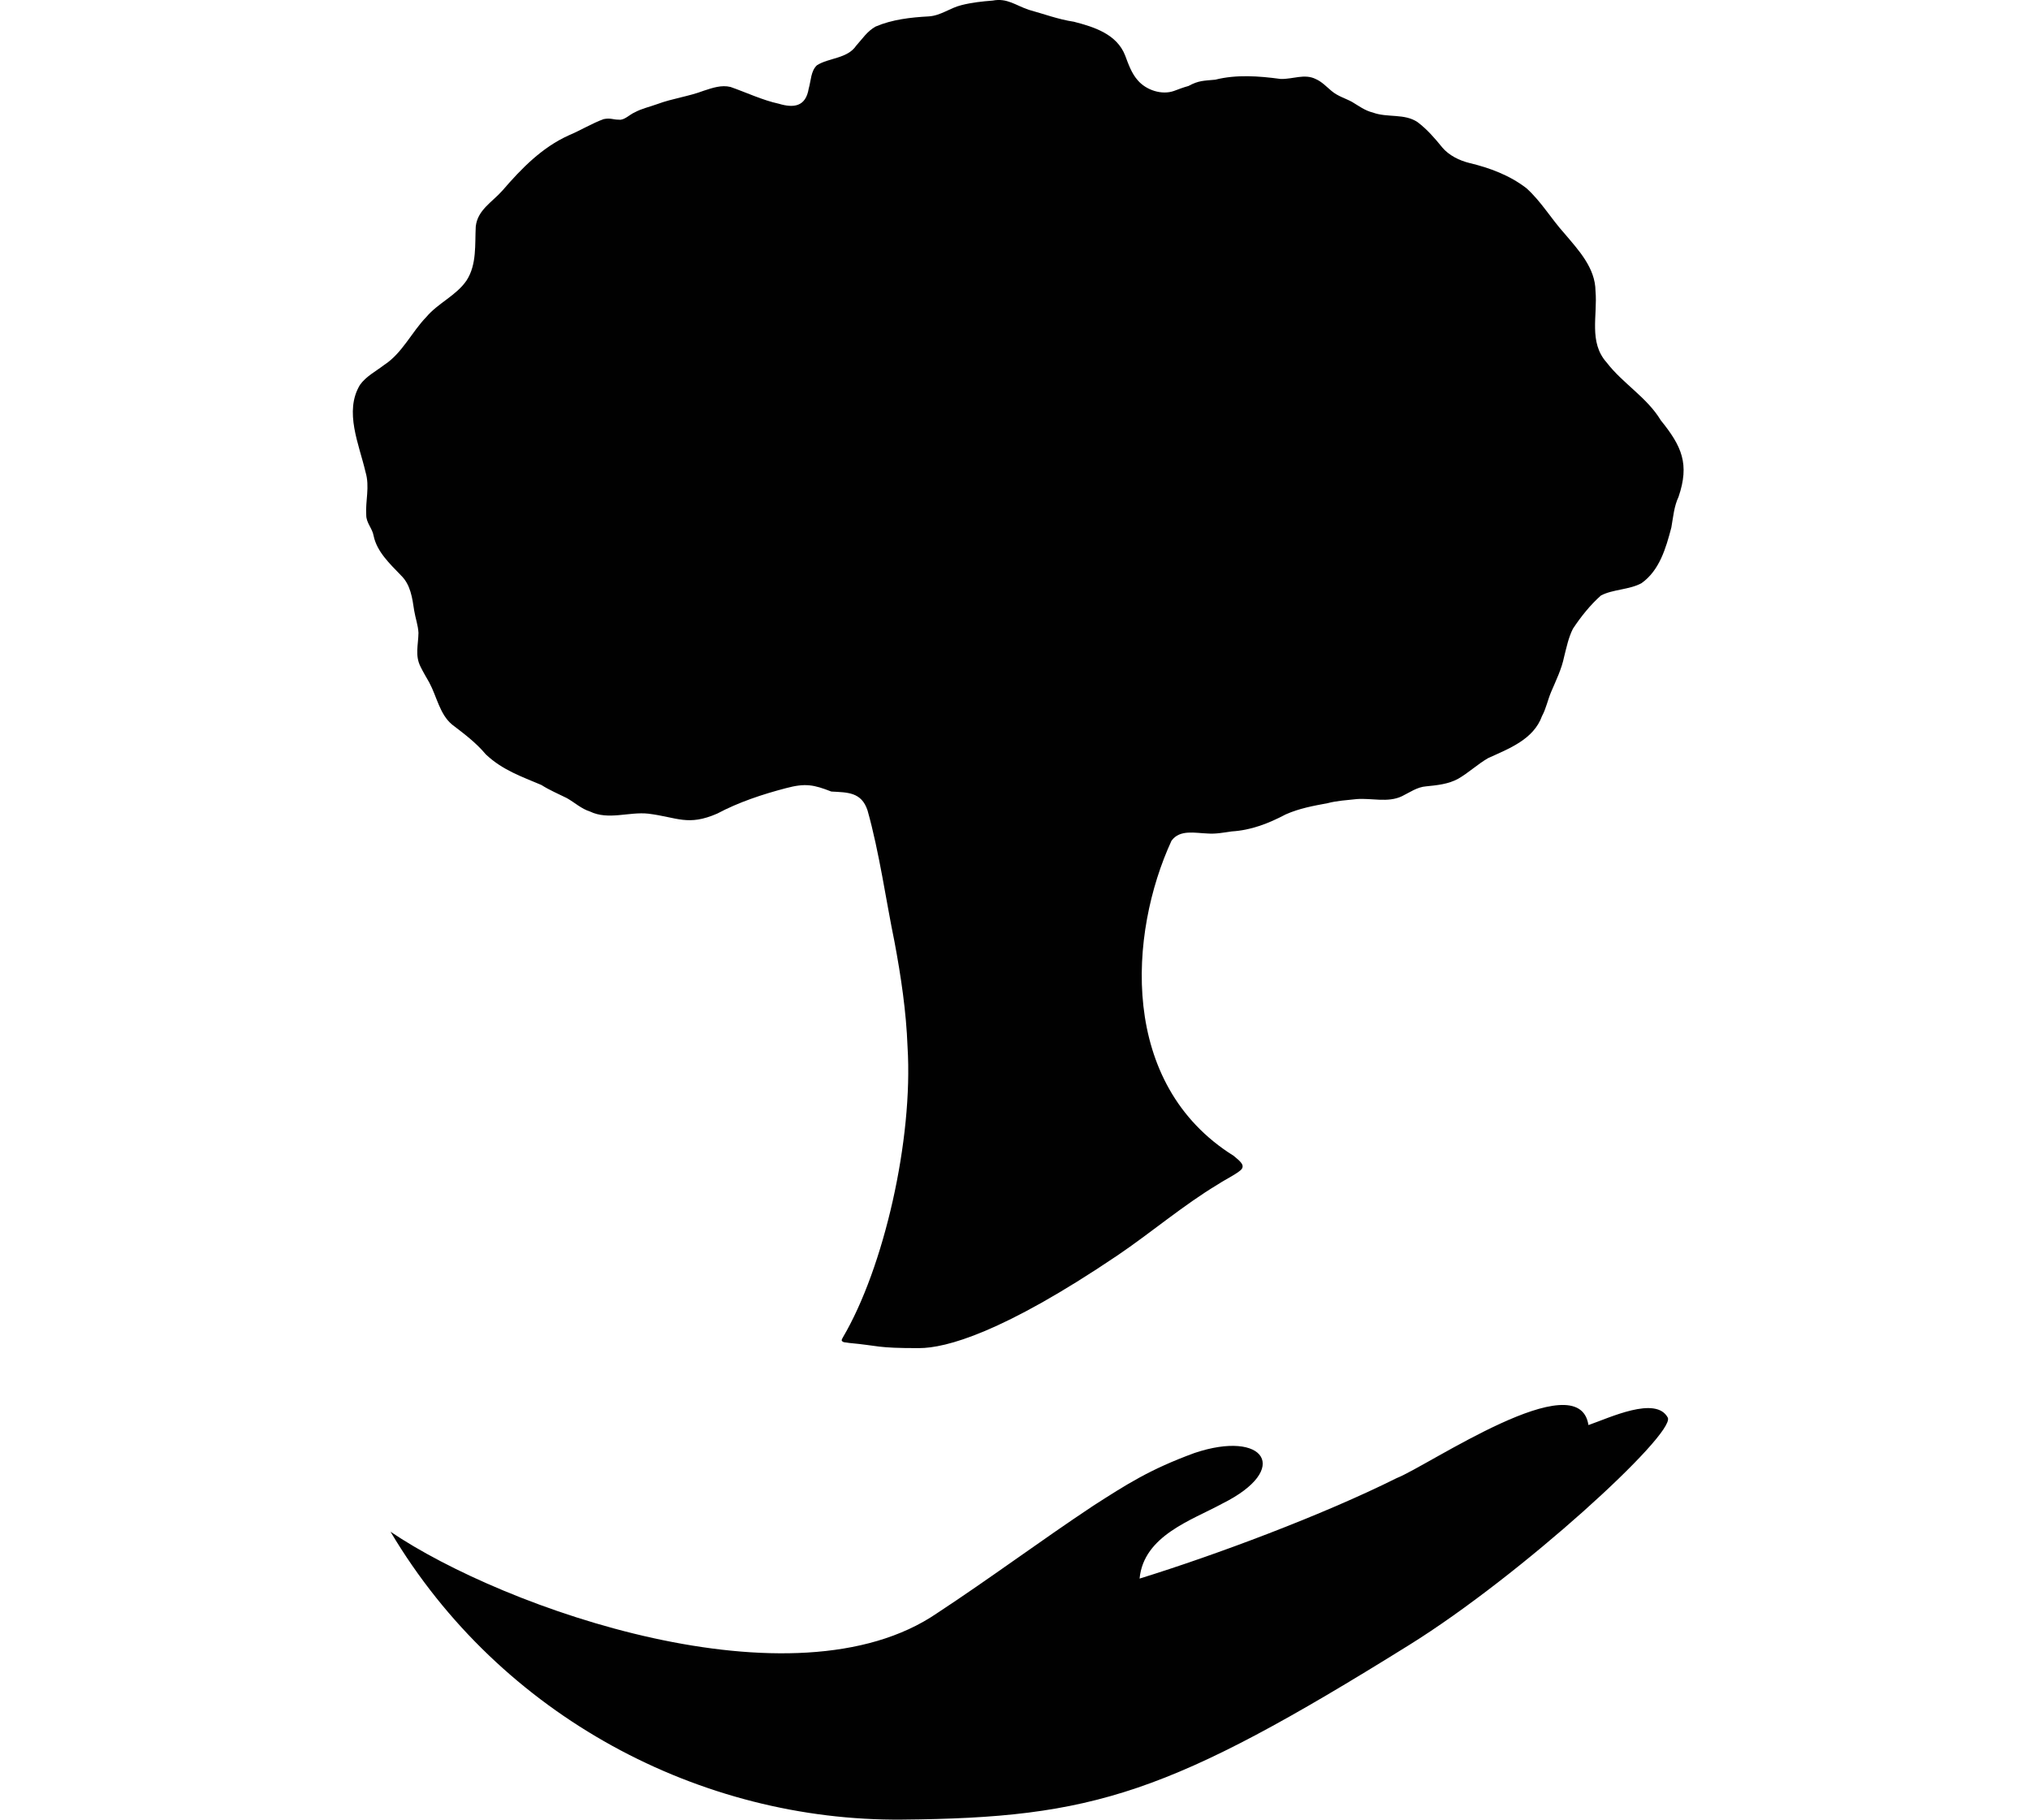
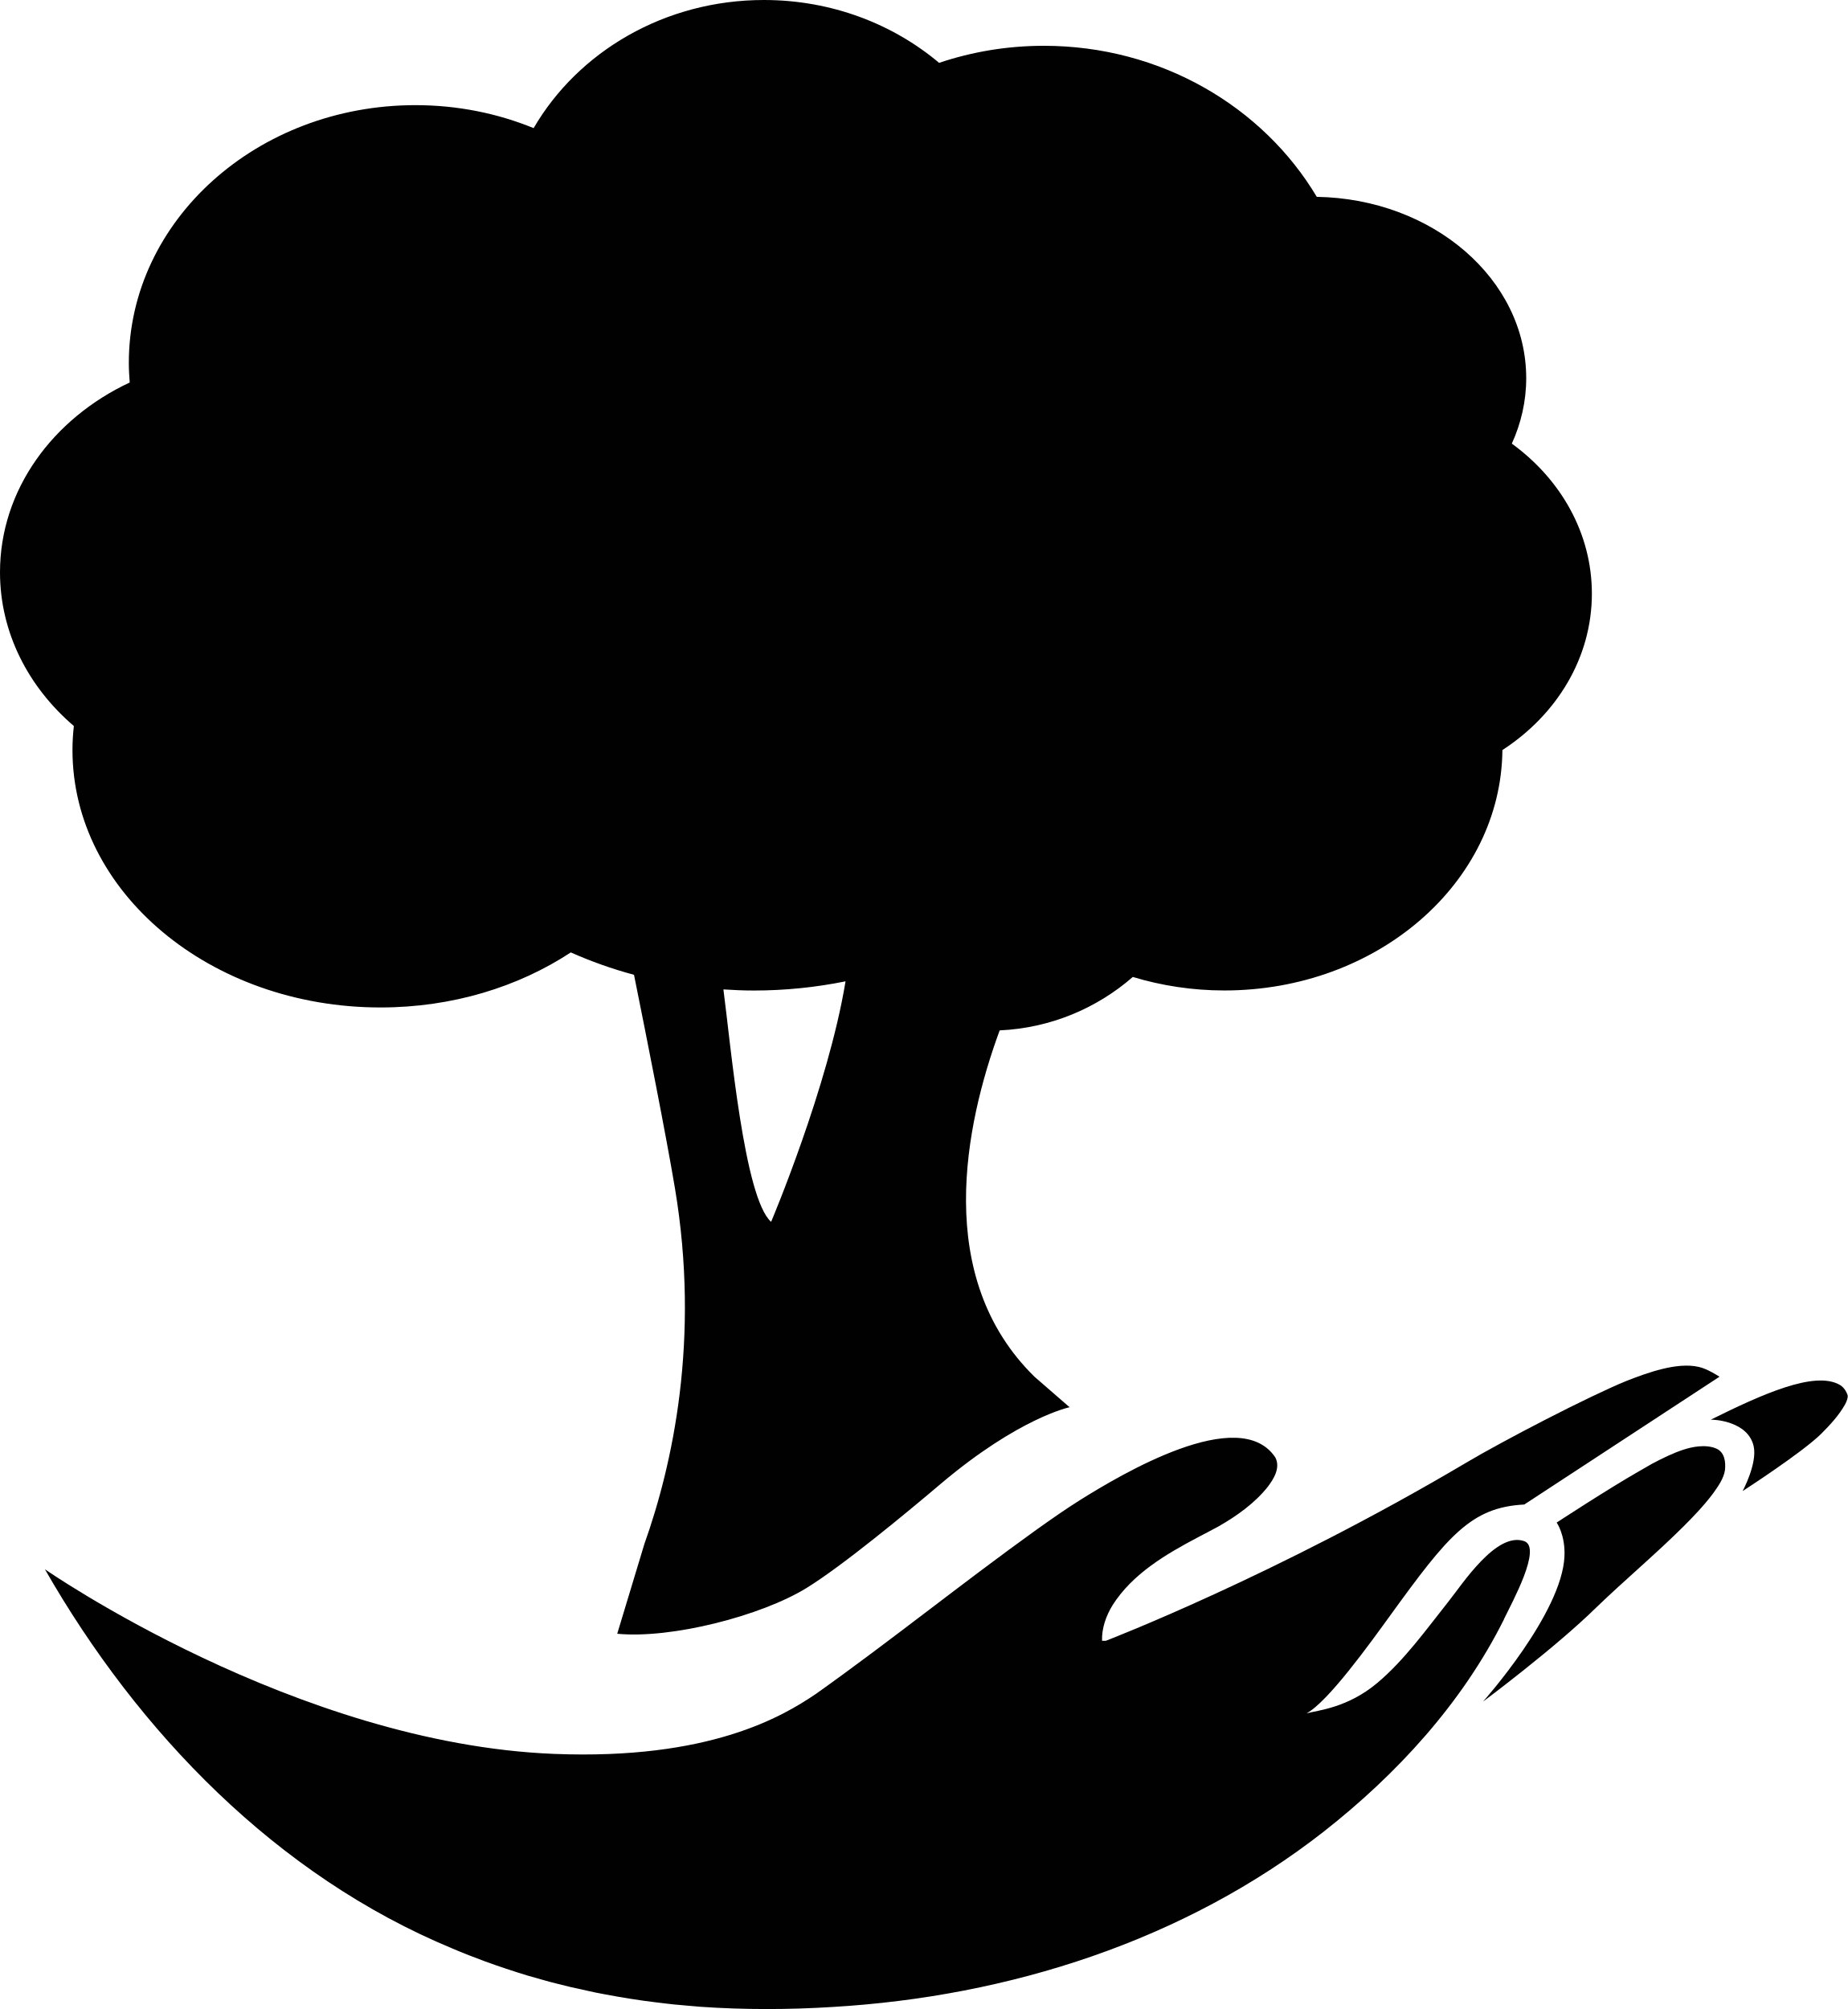
- <svg xmlns="http://www.w3.org/2000/svg" id="edited-complex_copy" viewBox="0 0 1812.39 1624.28">
+ <svg xmlns="http://www.w3.org/2000/svg" id="Layer_1" version="1.1" viewBox="0 0 333.75 362.83">
  <defs>
-     <style>.cls-1{fill:#010101;}</style>
+     <style>
+       .st0 {
+         fill: #010101;
+       }
+     </style>
  </defs>
-   <g id="logo">
-     <path id="hand" class="cls-1" d="M1489.07,1265.56c-10.56-20.03-52.45.24-70.91,6.52-8.49-56.17-143.49,36.61-171.2,47.35-65.84,32.9-161.72,68.71-229.54,89.7,3.65-38.44,46.78-52.16,73.66-66.84,62.36-30.93,37.92-66.31-24.6-45.29-40.18,14.72-60.64,28.04-90.35,47.07-47.06,31.23-92.28,64.93-139.5,95.94-127.36,87.23-386.06-3.71-487.98-72.73,98.42,165.61,277.5,258.57,456.63,256.99,171.24-1.51,238.42-22.39,453.05-155.99,100.09-62.3,236.79-187.6,230.74-202.71Z" />
-     <path class="cls-1" d="M357.82,513.46c8.74,8.28,10.25,20.21,11.99,31.71,1.07,6.58,3.48,13.1,3.8,19.73-.14,10.67-3.3,20.37,1.92,30.37,2.23,4.66,5.19,9.44,7.76,14.06,6.67,12.41,9.31,28.27,20.23,37.38,10.81,8.33,21.11,15.84,30.23,26.69,14.69,13.93,31.95,19.83,49.6,27.31,7.01,4.5,15.1,7.92,22.63,11.66,6.93,3.87,13.01,9.61,20.77,12.04,16.53,7.95,34.8,0,52.18,1.93,25.73,3.2,35.19,11.36,61.47-.11,18.86-10.07,40.4-17.23,61.28-22.67,17.42-4.67,24.88-3.08,40.52,3.01,14.34.83,26.89.29,32.33,16.82,10.46,36.89,16.78,82.08,24.03,117.03,5.81,30.94,10.53,62.52,11.69,93.84,5.16,83.05-21.16,197.67-57.84,259.77-.46.91-1.01,1.78-.94,2.64,1.21,1.98,3.35,1.44,6.8,2.13,26.77,2.44,23.63,4.67,62.35,4.6,23.85-.04,74.39-13.45,177-82.71,29.68-20.04,59.02-45.06,89.9-63.56,6.19-4.15,18.8-10.25,21.2-13.76,2.26-3.64-1.21-6.59-7.31-11.63-102.69-64.07-93.66-198.49-55.51-281.23,7.46-10.34,21.18-6.82,32.23-6.49,7.3.58,14.46-.85,21.59-1.85,17.36-1.08,32.87-7.12,48.2-15.21,12.24-5.41,24.45-7.59,37.41-10.01,8.14-2.19,17.34-2.69,25.91-3.64,13.13-1.06,27.92,3.46,40.45-2.58,6.9-3.38,13.67-8.24,21.53-8.79,9.61-.97,20-1.94,28.75-6.84,8.65-4.93,17.62-13.2,26.54-18.32,18.82-8.61,40.6-16.65,48.2-37.56,3.72-6.93,5-14.12,8.22-21.77,4.35-10.19,9.33-20.31,11.53-31.22,2.23-8.73,3.86-16.99,7.82-24.92,6.94-10.58,15.84-21.68,25.07-29.75,10.42-5.52,25.38-5.09,36.14-10.95,16.13-11.36,21.87-31.4,26.68-49.68,1.72-9.63,2.36-18.74,6.46-27.49,9.9-29.19,2.97-44.99-15.82-68.18-12.39-20.58-33.91-32.82-48.33-51.61-16.34-18.21-8.04-41.97-10.01-63.84-.15-20.74-15.28-36.68-27.7-51.39-11.78-13.03-20.75-28.49-33.86-40.33-15.05-11.66-33.1-18.32-50.98-22.58-8.8-2.15-18.24-6.7-24.3-13.92-6.53-8.1-13.53-16.13-21.83-22.44-11.73-8.13-27.19-3.84-40.16-8.71-7.05-1.7-12.53-5.91-18.57-9.5-6.03-3.27-12.61-4.96-18.31-9.79-4.47-3.73-8.62-8.2-13.96-10.54-10.09-5.13-20.66.25-31.55-.14-19.24-2.61-39.43-4.1-58.24.66-10.35,1.01-14.75.62-23.97,5.64-4.36,1.17-8.45,2.73-12.88,4.4-10.85,3.89-24.87-.69-32.37-9.49-5.51-6.16-8.36-14.45-11.24-22.1-7.37-19.08-27.66-25.53-45.79-30.18-13.72-2.04-26.91-6.97-40.21-10.64-11.91-3.98-19.37-10.74-32.31-8.23-9.07.66-18.76,1.76-27.65,4-10.39,2.48-18.51,9.39-29.29,10.1-16.22.86-32.82,2.77-47.52,9.06-7.49,4.13-11.78,10.89-17.42,17.15-7.88,11.61-24.44,10.68-34.99,17.41-5.48,5.11-5.23,13.41-7.37,20.93-2.67,16.17-13.5,17.38-26.66,13.42-14.4-3.09-29.16-10.1-43.14-14.98-8.1-1.98-16.04.8-23.89,3.36-13.28,5.08-27.96,6.9-41.34,11.89-6.87,2.49-14.27,4.12-20.21,7.38-4.46,1.85-9.56,7.42-14.21,6.56-5.01.14-7.31-1.77-13.63-.48-10.18,3.7-20.9,10.2-31.09,14.47-23.89,10.77-42.07,29.38-59.11,49.13-9.34,10.61-22.31,17.38-23.96,32.24-.86,16.13,1.04,33.8-8.15,48.1-9.18,13.57-25.48,20.18-35.99,32.69-13.09,13.48-21.53,32.35-37.56,42.75-7.6,5.85-16.19,10.14-21.71,17.9-14.31,23.74-.73,53.03,4.98,77.69,3.97,13.19-.22,26.06.66,38.41-.1,7.01,5.45,11.85,6.61,18.71,2.96,14.12,14.46,24.86,24.11,34.89l.12.12Z" />
-   </g>
+   <path class="st0" d="M13.34,131.12c-.16,1.43-.25,2.87-.25,4.33,0,25.68,24.91,46.5,55.65,46.5,12.97,0,24.9-3.72,34.36-9.94,3.64,1.61,7.45,2.98,11.42,4.04,2.3,11.4,5.85,29.29,7.39,38.52,4.59,27.34-.43,49.99-5.52,64.29l-4.9,16.2c9.79.95,26-3.23,34.17-8.25,6.59-4.05,18.37-13.83,24.27-18.83,14.15-11.96,23.27-13.83,23.27-13.83l-6.34-5.51c-18.33-17.96-12.56-45.48-6.29-62.55,9.19-.42,17.55-3.99,24.05-9.65,5.18,1.57,10.74,2.44,16.54,2.44,27.6,0,49.99-19.41,50.22-43.42,9.79-6.35,16.16-16.63,16.16-28.25,0-10.93-5.64-20.68-14.46-27.09,1.67-3.67,2.6-7.65,2.6-11.81,0-17.88-16.87-32.41-37.83-32.76-9.71-16.28-28.15-27.28-49.3-27.28-6.64,0-13,1.09-18.92,3.08-8.38-7.05-19.47-11.35-31.64-11.35-17.96,0-33.58,9.36-41.6,23.14-6.51-2.66-13.73-4.15-21.35-4.15-28.59,0-51.77,20.85-51.77,46.56,0,1.19.07,2.36.16,3.53C9.51,75.6,0,88.49,0,103.35c0,10.89,5.11,20.73,13.34,27.77ZM139.28,220.66c-4.86-4.31-7.29-31.96-8.61-41.97,1.82.12,3.64.2,5.5.2,5.7,0,11.23-.58,16.56-1.66-3.14,19.11-13.44,43.43-13.44,43.43ZM311.58,265.51c-.23,1.52-1.22,2.9-2.12,4.17-1.62,2.17-3.55,4.19-5.49,6.12-5.03,4.99-10.5,9.56-15.62,14.5-7.48,7.35-20.48,17.02-20.48,17.02,0,0,14.29-15.96,14.72-26.27.16-3.87-1.41-6.07-1.41-6.07,0,0,9.3-6.09,14.88-9.27.32-.18,2.04-1.18,2.31-1.33,1-.54,2.03-1.05,3.06-1.52,1.7-.77,3.59-1.48,5.41-1.64,1.07-.1,2.23-.02,3.16.39,1.52.65,1.74,2.41,1.58,3.89ZM333.25,253.68c-1.09,1.95-2.68,3.65-4.27,5.25-3.45,3.42-14.21,10.36-14.21,10.36,0,0,2.7-5.01,1.99-8.11-1.02-4.47-7.01-4.82-7.75-4.78,9.36-4.64,18.72-8.84,23.26-6.32.72.41,1.2,1.11,1.47,1.91.09.49-.21,1.16-.49,1.7ZM271.66,292.46c-7.55,15.13-19.31,27.94-32.55,38.33-25.22,19.73-56.89,29.79-88.65,31.67-7.92.5-16.01.52-23.93-.03-1.14-.07-3.56-.33-4.77-.42-.94-.09-2.2-.26-3.17-.37-2.93-.34-6.52-.92-9.44-1.48-.95-.17-2.15-.41-3.12-.64-.88-.19-2.26-.49-3.11-.69-.97-.26-3.74-.9-4.63-1.19-.78-.21-2.28-.66-3.07-.87-2.4-.73-5.17-1.65-7.56-2.52-1.94-.72-4.02-1.52-5.93-2.34-31.74-13.15-56.74-39.01-73.62-68.5,0,0,45.29,31.51,92.02,33.35,28.01,1.1,41.21-6.73,47.31-10.88,13.49-9.59,26.4-20.01,39.83-29.65,2.59-1.84,5.18-3.66,7.87-5.35,7.31-4.56,28.76-17.41,35.23-7.65.92,1.8-.2,3.74-1.35,5.26-2.33,2.95-5.64,5.32-8.93,7.19-.74.42-2.85,1.5-3.61,1.91-5.82,3.07-11.92,6.62-15.53,12.33-1.17,1.91-1.96,4.17-1.89,6.41h.69s30.66-11.76,65.13-32.19c6.65-3.94,21.86-11.86,28.97-14.77,3.76-1.46,9.05-3.4,12.96-2.51,1.57.31,3.78,1.78,3.78,1.78l-35.26,23.08c-9.6.49-13.77,5.61-24.16,19.96-3.76,5.19-11.33,15.73-15.17,17.75,2.12-.55,7.42-1,12.76-5.47,4.89-4.1,8.9-9.71,12.86-14.7,2.56-3.2,8.65-12.67,13.69-10.93,3.29,1.14-2.19,11.06-3.65,14.09Z" />
</svg>
